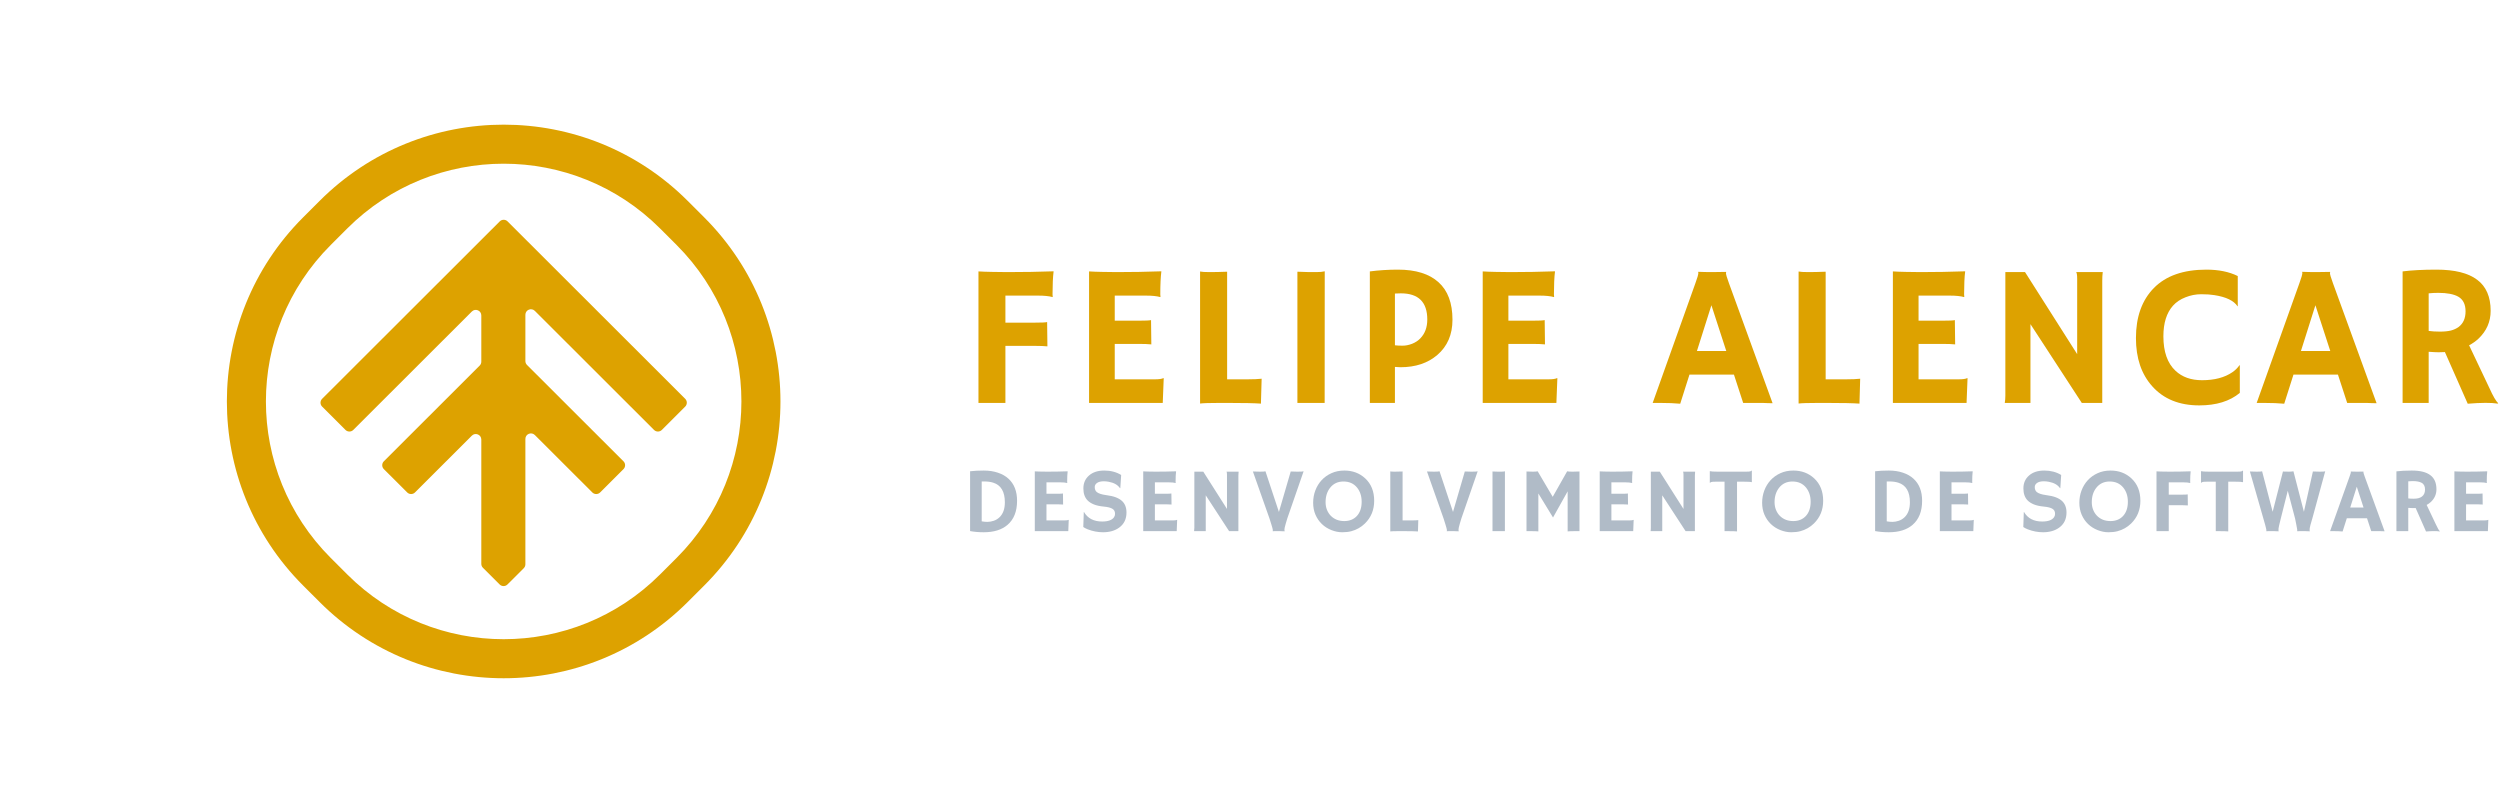
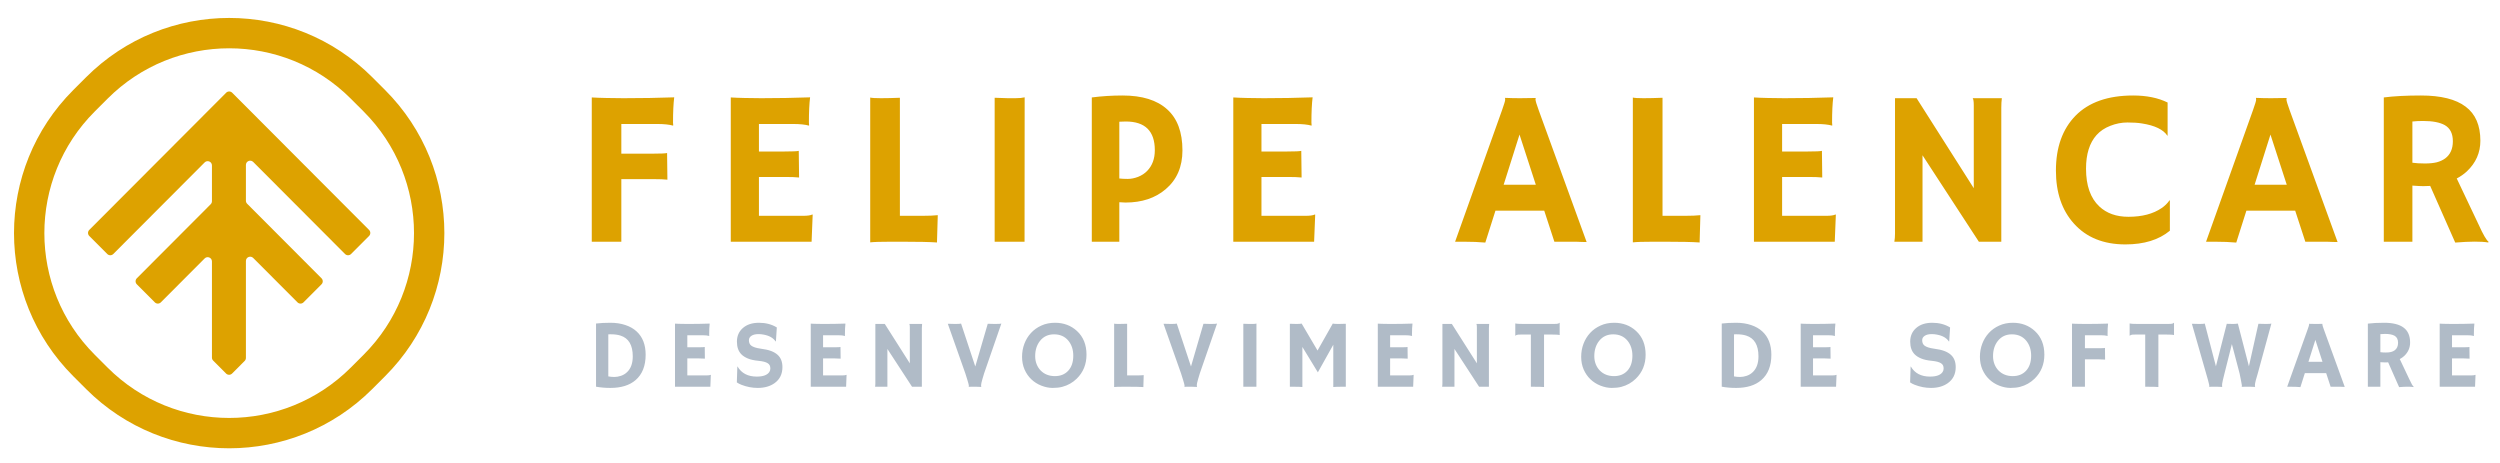
- <svg xmlns="http://www.w3.org/2000/svg" width="273" height="87" viewBox="0 0 273 87" fill="none">
-   <mask id="mask0_325_90" style="mask-type:alpha" maskUnits="userSpaceOnUse" x="0" y="0" width="88" height="87">
-     <path d="M0 0H87.194V87H0V0Z" fill="#D81159" />
+ <svg xmlns="http://www.w3.org/2000/svg" width="362" height="67" viewBox="0 0 362 67" fill="none">
+   <mask id="mask0_329_61" style="mask-type:alpha" maskUnits="userSpaceOnUse" x="0" y="0" width="66" height="67">
+     <rect y="0.573" width="66" height="65.853" fill="#D81159" />
  </mask>
-   <g mask="url(#mask0_325_90)">
-     <path fill-rule="evenodd" clip-rule="evenodd" d="M37.916 24.953L36.114 26.754C26.679 36.189 26.679 51.487 36.114 60.923L37.916 62.724C47.351 72.16 62.649 72.16 72.084 62.724L73.886 60.923C83.321 51.487 83.321 36.189 73.886 26.754L72.084 24.953C62.649 15.517 47.351 15.517 37.916 24.953ZM33.099 23.739C21.999 34.84 21.999 52.837 33.099 63.938L34.901 65.739C46.001 76.84 63.999 76.84 75.099 65.739L76.901 63.938C88.001 52.837 88.001 34.84 76.901 23.739L75.099 21.938C63.999 10.837 46.001 10.837 34.901 21.938L33.099 23.739Z" fill="#DDA200" />
+   <g mask="url(#mask0_329_61)">
+     <path fill-rule="evenodd" clip-rule="evenodd" d="M15.575 14.289L13.718 16.145C3.992 25.872 3.992 41.641 13.718 51.367L15.575 53.224C25.301 62.95 41.071 62.95 50.797 53.224L52.654 51.367C62.38 41.641 62.38 25.872 52.654 16.145L50.797 14.289C41.071 4.562 25.301 4.562 15.575 14.289ZM10.61 13.037C-0.832 24.48 -0.832 43.032 10.61 54.475L12.467 56.332C23.91 67.774 42.462 67.774 53.905 56.332L55.761 54.475C67.204 43.032 67.204 24.48 55.761 13.037L53.905 11.181C42.462 -0.262 23.91 -0.262 12.467 11.181L10.61 13.037Z" fill="#DDA200" />
  </g>
-   <path d="M74.823 44.401L72.274 46.947C72.038 47.183 71.655 47.183 71.419 46.947L58.404 33.948C58.023 33.568 57.372 33.837 57.372 34.375V39.426C57.372 39.586 57.436 39.74 57.549 39.853L68.085 50.375C68.32 50.61 68.32 50.992 68.085 51.227L65.535 53.773C65.299 54.009 64.916 54.009 64.68 53.773L58.404 47.505C58.023 47.125 57.372 47.394 57.372 47.931V61.62C57.372 61.779 57.309 61.933 57.196 62.046L55.416 63.823C55.18 64.059 54.797 64.059 54.561 63.823L52.736 62C52.623 61.887 52.559 61.734 52.559 61.574L52.559 47.999C52.559 47.462 51.908 47.193 51.527 47.573L45.319 53.773C45.084 54.009 44.701 54.009 44.465 53.773L41.915 51.227C41.68 50.992 41.68 50.61 41.915 50.375L52.382 39.921C52.495 39.808 52.559 39.654 52.559 39.495V34.443C52.559 33.906 51.908 33.637 51.527 34.017L38.581 46.947C38.345 47.183 37.962 47.183 37.726 46.947L35.177 44.401C34.941 44.166 34.941 43.784 35.177 43.548L54.572 24.177C54.809 23.941 55.191 23.941 55.427 24.177L74.823 43.548C75.059 43.784 75.059 44.166 74.823 44.401Z" fill="#DDA200" />
-   <path d="M114.378 37.823C114.034 37.787 113.59 37.77 113.046 37.77H109.791V44H106.848V29.638C107.041 29.652 107.263 29.663 107.514 29.67L108.309 29.691C108.853 29.706 109.419 29.713 110.006 29.713C111.768 29.713 113.451 29.684 115.055 29.627C114.976 30.257 114.937 31.099 114.937 32.151C114.937 32.266 114.944 32.352 114.958 32.409L114.937 32.441C114.557 32.334 114.027 32.28 113.347 32.28H109.791V35.234H112.928C113.715 35.234 114.188 35.213 114.346 35.17L114.378 37.823Z" fill="#DDA200" />
-   <path d="M126.113 41.422C126.557 41.422 126.865 41.379 127.037 41.293L127.079 41.304L126.972 44H118.926V29.638C119.12 29.652 119.334 29.663 119.571 29.67L120.323 29.691C120.824 29.706 121.368 29.713 121.955 29.713C123.595 29.713 125.218 29.684 126.822 29.627C126.743 30.257 126.704 31.099 126.704 32.151C126.704 32.266 126.711 32.352 126.725 32.409L126.704 32.441C126.331 32.334 125.801 32.28 125.114 32.28H121.73V35.02H124.276C125.064 35.02 125.536 34.998 125.694 34.955L125.726 37.608C125.382 37.573 124.938 37.555 124.394 37.555H121.73V41.422H126.113Z" fill="#DDA200" />
-   <path d="M133.142 44C132.09 44 131.391 44.022 131.048 44.065V29.648C131.22 29.691 131.574 29.713 132.111 29.713C132.655 29.713 133.286 29.699 134.002 29.67V41.422H136.225C136.87 41.422 137.386 41.4 137.772 41.357C137.722 43.033 137.697 43.903 137.697 43.968V44.075C136.995 44.025 135.817 44 134.163 44H133.142Z" fill="#DDA200" />
-   <path d="M141.676 29.67C142.392 29.699 142.825 29.713 142.976 29.713H143.749C144.129 29.713 144.433 29.684 144.662 29.627L144.652 44H141.676V29.67Z" fill="#DDA200" />
-   <path d="M149.587 29.638C150.582 29.509 151.602 29.444 152.648 29.444C154.596 29.444 156.075 29.903 157.085 30.819C158.101 31.729 158.61 33.093 158.61 34.912C158.61 36.538 158.055 37.823 156.945 38.769C155.907 39.657 154.571 40.101 152.938 40.101C152.752 40.101 152.548 40.09 152.326 40.068V44H149.587V29.638ZM152.97 32.033C152.755 32.033 152.541 32.04 152.326 32.055V37.705C152.555 37.734 152.834 37.748 153.164 37.748C153.493 37.748 153.837 37.68 154.195 37.544C154.553 37.401 154.854 37.204 155.097 36.953C155.606 36.43 155.86 35.743 155.86 34.891C155.86 32.986 154.897 32.033 152.97 32.033Z" fill="#DDA200" />
-   <path d="M169.099 41.422C169.543 41.422 169.851 41.379 170.022 41.293L170.065 41.304L169.958 44H161.912V29.638C162.105 29.652 162.32 29.663 162.557 29.67L163.309 29.691C163.81 29.706 164.354 29.713 164.941 29.713C166.581 29.713 168.203 29.684 169.808 29.627C169.729 30.257 169.689 31.099 169.689 32.151C169.689 32.266 169.697 32.352 169.711 32.409L169.689 32.441C169.317 32.334 168.787 32.28 168.1 32.28H164.716V35.02H167.262C168.049 35.02 168.522 34.998 168.68 34.955L168.712 37.608C168.368 37.573 167.924 37.555 167.38 37.555H164.716V41.422H169.099Z" fill="#DDA200" />
-   <path d="M183.48 44.086C182.864 44.029 182.145 44 181.321 44H180.472L185.145 30.905C185.353 30.318 185.457 29.978 185.457 29.885C185.457 29.785 185.453 29.724 185.446 29.702L185.457 29.681C185.922 29.702 186.416 29.713 186.939 29.713C187.369 29.713 187.885 29.706 188.486 29.691L188.497 29.713C188.483 29.741 188.475 29.781 188.475 29.831C188.475 29.967 188.583 30.329 188.798 30.916L193.567 44.032C193.424 44.025 193.256 44.022 193.062 44.022C193.062 44.022 192.876 44.014 192.504 44C192.325 44 192.164 44 192.02 44H190.355L189.346 40.906H184.49L183.48 44.086ZM188.508 38.328L186.886 33.333L185.306 38.328H188.508Z" fill="#DDA200" />
-   <path d="M198.502 44C197.449 44 196.751 44.022 196.407 44.065V29.648C196.579 29.691 196.934 29.713 197.471 29.713C198.015 29.713 198.645 29.699 199.362 29.67V41.422H201.585C202.23 41.422 202.745 41.4 203.132 41.357C203.082 43.033 203.057 43.903 203.057 43.968V44.075C202.355 44.025 201.177 44 199.523 44H198.502Z" fill="#DDA200" />
-   <path d="M213.889 41.422C214.333 41.422 214.641 41.379 214.813 41.293L214.856 41.304L214.749 44H206.703V29.638C206.896 29.652 207.111 29.663 207.347 29.67L208.099 29.691C208.601 29.706 209.145 29.713 209.732 29.713C211.372 29.713 212.994 29.684 214.598 29.627C214.519 30.257 214.48 31.099 214.48 32.151C214.48 32.266 214.487 32.352 214.502 32.409L214.48 32.441C214.108 32.334 213.578 32.28 212.89 32.28H209.506V35.02H212.052C212.84 35.02 213.313 34.998 213.47 34.955L213.503 37.608C213.159 37.573 212.715 37.555 212.171 37.555H209.506V41.422H213.889Z" fill="#DDA200" />
-   <path d="M218.921 44C218.964 43.757 218.985 43.492 218.985 43.205V29.713H221.134L226.827 38.672V30.443C226.827 30.049 226.791 29.806 226.72 29.713H229.62C229.584 29.999 229.566 30.314 229.566 30.658V44H227.332L221.725 35.395V44H218.921Z" fill="#DDA200" />
-   <path d="M240.936 29.444C242.275 29.444 243.417 29.677 244.363 30.143V33.43L244.341 33.451C243.94 32.835 243.095 32.427 241.806 32.227C241.427 32.162 240.947 32.13 240.367 32.13C239.787 32.13 239.217 32.241 238.659 32.463C238.1 32.678 237.642 32.986 237.284 33.387C236.589 34.167 236.242 35.281 236.242 36.727C236.242 38.41 236.682 39.664 237.563 40.487C238.293 41.175 239.26 41.519 240.463 41.519C241.824 41.519 242.927 41.228 243.772 40.648C244.08 40.441 244.341 40.183 244.556 39.875L244.588 39.897V42.904C243.493 43.814 242.017 44.269 240.163 44.269C237.978 44.269 236.267 43.574 235.028 42.185C233.839 40.86 233.245 39.105 233.245 36.921C233.245 34.608 233.896 32.785 235.2 31.453C236.517 30.114 238.429 29.444 240.936 29.444Z" fill="#DDA200" />
-   <path d="M249.437 44.086C248.821 44.029 248.102 44 247.278 44H246.429L251.102 30.905C251.31 30.318 251.414 29.978 251.414 29.885C251.414 29.785 251.41 29.724 251.403 29.702L251.414 29.681C251.879 29.702 252.373 29.713 252.896 29.713C253.326 29.713 253.842 29.706 254.443 29.691L254.454 29.713C254.44 29.741 254.432 29.781 254.432 29.831C254.432 29.967 254.54 30.329 254.755 30.916L259.524 44.032C259.381 44.025 259.213 44.022 259.019 44.022C259.019 44.022 258.833 44.014 258.461 44C258.282 44 258.121 44 257.977 44H256.312L255.303 40.906H250.447L249.437 44.086ZM254.465 38.328L252.843 33.333L251.263 38.328H254.465Z" fill="#DDA200" />
-   <path d="M266.984 38.446C266.769 38.461 266.54 38.468 266.296 38.468C266.053 38.468 265.691 38.45 265.211 38.414V44H262.364V29.638C263.367 29.509 264.599 29.444 266.06 29.444C268.051 29.444 269.533 29.813 270.507 30.551C271.488 31.281 271.979 32.413 271.979 33.945C271.979 35.134 271.531 36.151 270.636 36.996C270.342 37.268 270.006 37.505 269.626 37.705L271.818 42.324C272.247 43.277 272.577 43.842 272.806 44.022L272.752 44.075C272.057 43.961 270.965 43.964 269.476 44.086L266.984 38.446ZM266.264 31.98C265.899 31.98 265.548 31.997 265.211 32.033V36.137C265.562 36.187 265.974 36.212 266.446 36.212C266.919 36.212 267.317 36.172 267.639 36.094C267.961 36.008 268.24 35.879 268.477 35.707C268.985 35.328 269.239 34.758 269.239 33.999C269.239 33.24 268.974 32.706 268.445 32.398C267.95 32.119 267.224 31.98 266.264 31.98Z" fill="#DDA200" />
-   <path d="M107.422 58.122C106.895 58.122 106.398 58.08 105.933 57.995V51.462C106.362 51.41 106.86 51.384 107.427 51.384C107.996 51.384 108.511 51.462 108.97 51.618C109.432 51.771 109.818 51.991 110.127 52.277C110.752 52.85 111.064 53.653 111.064 54.685C111.064 55.84 110.716 56.717 110.02 57.316C109.395 57.853 108.529 58.122 107.422 58.122ZM107.202 56.931C107.414 56.97 107.625 56.989 107.837 56.989C108.049 56.989 108.276 56.949 108.521 56.867C108.765 56.783 108.976 56.652 109.155 56.477C109.539 56.105 109.731 55.565 109.731 54.855C109.731 53.69 109.307 52.974 108.457 52.707C108.177 52.619 107.853 52.575 107.485 52.575H107.354C107.305 52.575 107.254 52.577 107.202 52.58V56.931Z" fill="#B0BBC7" />
-   <path d="M116.267 56.828C116.468 56.828 116.608 56.809 116.687 56.77L116.706 56.774L116.657 58H113V51.472C113.088 51.478 113.186 51.483 113.293 51.486L113.635 51.496C113.863 51.503 114.11 51.506 114.377 51.506C115.122 51.506 115.86 51.493 116.589 51.467C116.553 51.753 116.535 52.136 116.535 52.614C116.535 52.666 116.538 52.705 116.545 52.731L116.535 52.746C116.366 52.697 116.125 52.673 115.812 52.673H114.274V53.918H115.432C115.79 53.918 116.005 53.908 116.076 53.889L116.091 55.095C115.935 55.078 115.733 55.07 115.485 55.07H114.274V56.828H116.267Z" fill="#B0BBC7" />
-   <path d="M122.431 51.867L122.338 53.303L122.304 53.312C122.063 52.951 121.653 52.717 121.073 52.609C120.891 52.574 120.715 52.556 120.546 52.556C120.38 52.556 120.237 52.57 120.116 52.6C119.999 52.629 119.898 52.671 119.813 52.727C119.634 52.844 119.545 52.997 119.545 53.185C119.545 53.433 119.623 53.618 119.779 53.742C119.975 53.892 120.299 53.998 120.751 54.06C121.203 54.118 121.566 54.2 121.84 54.304C122.113 54.408 122.338 54.54 122.514 54.699C122.846 54.999 123.012 55.422 123.012 55.969C123.012 56.685 122.742 57.237 122.201 57.624C121.739 57.956 121.156 58.122 120.453 58.122C119.887 58.122 119.327 58.015 118.773 57.8C118.591 57.728 118.432 57.645 118.295 57.551L118.349 55.92L118.368 55.905C118.772 56.602 119.434 56.95 120.355 56.95C121.01 56.95 121.443 56.792 121.654 56.477C121.726 56.369 121.762 56.25 121.762 56.12C121.762 55.987 121.741 55.878 121.698 55.793C121.656 55.705 121.586 55.63 121.488 55.568C121.299 55.445 120.982 55.362 120.536 55.319C120.09 55.277 119.726 55.197 119.442 55.08C119.159 54.963 118.933 54.818 118.764 54.645C118.458 54.333 118.305 53.897 118.305 53.337C118.305 52.758 118.508 52.289 118.915 51.931C119.328 51.566 119.885 51.384 120.585 51.384C121.288 51.384 121.903 51.545 122.431 51.867Z" fill="#B0BBC7" />
-   <path d="M128.106 56.828C128.308 56.828 128.448 56.809 128.526 56.77L128.546 56.774L128.497 58H124.84V51.472C124.928 51.478 125.025 51.483 125.133 51.486L125.475 51.496C125.702 51.503 125.95 51.506 126.217 51.506C126.962 51.506 127.7 51.493 128.429 51.467C128.393 51.753 128.375 52.136 128.375 52.614C128.375 52.666 128.378 52.705 128.385 52.731L128.375 52.746C128.206 52.697 127.965 52.673 127.652 52.673H126.114V53.918H127.271C127.63 53.918 127.844 53.908 127.916 53.889L127.931 55.095C127.774 55.078 127.573 55.07 127.325 55.07H126.114V56.828H128.106Z" fill="#B0BBC7" />
-   <path d="M130.394 58C130.413 57.889 130.423 57.769 130.423 57.639V51.506H131.399L133.987 55.578V51.838C133.987 51.659 133.971 51.548 133.938 51.506H135.257C135.241 51.636 135.232 51.779 135.232 51.935V58H134.217L131.668 54.089V58H130.394Z" fill="#B0BBC7" />
-   <path d="M140.269 58.02C140.164 58.007 139.993 58 139.756 58H139.219C139.131 58 139.051 58.003 138.979 58.01L138.975 58C138.988 57.977 138.994 57.951 138.994 57.922C138.994 57.893 138.991 57.862 138.984 57.829C138.981 57.797 138.968 57.738 138.945 57.653C138.923 57.569 138.887 57.447 138.838 57.287L138.633 56.633L136.816 51.486C137.018 51.499 137.275 51.506 137.588 51.506C137.9 51.506 138.101 51.493 138.188 51.467L139.658 55.905L140.947 51.486C141.143 51.499 141.383 51.506 141.67 51.506C142.061 51.506 142.288 51.493 142.354 51.467L140.571 56.618C140.571 56.618 140.514 56.809 140.4 57.19C140.306 57.515 140.259 57.727 140.259 57.824C140.259 57.919 140.265 57.979 140.278 58.005L140.269 58.02Z" fill="#B0BBC7" />
-   <path d="M144.353 57.228C144.056 56.945 143.822 56.605 143.649 56.208C143.48 55.811 143.396 55.376 143.396 54.904C143.396 54.429 143.475 53.98 143.635 53.557C143.794 53.133 144.022 52.761 144.318 52.438C144.615 52.116 144.973 51.861 145.393 51.672C145.812 51.48 146.283 51.384 146.804 51.384C147.702 51.384 148.459 51.667 149.074 52.233C149.732 52.839 150.061 53.656 150.061 54.685C150.061 55.681 149.722 56.509 149.045 57.17C148.628 57.577 148.132 57.857 147.556 58.01C147.272 58.085 146.94 58.122 146.56 58.122C146.182 58.122 145.793 58.044 145.393 57.888C144.995 57.731 144.649 57.512 144.353 57.228ZM144.753 54.836C144.753 55.139 144.803 55.417 144.904 55.671C145.005 55.925 145.145 56.143 145.324 56.325C145.705 56.709 146.195 56.901 146.794 56.901C147.364 56.901 147.821 56.717 148.166 56.35C148.518 55.969 148.693 55.45 148.693 54.792C148.693 54.173 148.526 53.658 148.19 53.244C147.829 52.801 147.334 52.58 146.706 52.58C146.097 52.58 145.614 52.805 145.256 53.254C144.921 53.674 144.753 54.201 144.753 54.836Z" fill="#B0BBC7" />
-   <path d="M152.772 58C152.294 58 151.977 58.01 151.82 58.029V51.477C151.898 51.496 152.06 51.506 152.304 51.506C152.551 51.506 152.838 51.499 153.163 51.486V56.828H154.174C154.467 56.828 154.701 56.818 154.877 56.799C154.854 57.56 154.843 57.956 154.843 57.985V58.034C154.524 58.011 153.988 58 153.236 58H152.772Z" fill="#B0BBC7" />
-   <path d="M159.278 58.02C159.174 58.007 159.003 58 158.766 58H158.229C158.141 58 158.061 58.003 157.989 58.01L157.984 58C157.997 57.977 158.004 57.951 158.004 57.922C158.004 57.893 158.001 57.862 157.994 57.829C157.991 57.797 157.978 57.738 157.955 57.653C157.932 57.569 157.896 57.447 157.848 57.287L157.643 56.633L155.826 51.486C156.028 51.499 156.285 51.506 156.598 51.506C156.91 51.506 157.11 51.493 157.198 51.467L158.668 55.905L159.957 51.486C160.152 51.499 160.393 51.506 160.68 51.506C161.07 51.506 161.298 51.493 161.363 51.467L159.581 56.618C159.581 56.618 159.524 56.809 159.41 57.19C159.316 57.515 159.269 57.727 159.269 57.824C159.269 57.919 159.275 57.979 159.288 58.005L159.278 58.02Z" fill="#B0BBC7" />
-   <path d="M162.981 51.486C163.307 51.499 163.504 51.506 163.572 51.506H163.924C164.096 51.506 164.235 51.493 164.339 51.467L164.334 58H162.981V51.486Z" fill="#B0BBC7" />
-   <path d="M167.988 58.029C167.832 58.01 167.531 58 167.085 58H166.694V51.486C166.903 51.499 167.132 51.506 167.383 51.506C167.633 51.506 167.811 51.493 167.915 51.467L169.556 54.255L171.133 51.467C171.237 51.493 171.436 51.506 171.729 51.506C172.021 51.506 172.272 51.499 172.48 51.486V58H172.09C171.644 58 171.343 58.01 171.187 58.029V53.654L169.59 56.511L167.988 53.884V58.029Z" fill="#B0BBC7" />
-   <path d="M177.956 56.828C178.158 56.828 178.298 56.809 178.376 56.77L178.396 56.774L178.347 58H174.689V51.472C174.777 51.478 174.875 51.483 174.982 51.486L175.324 51.496C175.552 51.503 175.799 51.506 176.066 51.506C176.812 51.506 177.549 51.493 178.278 51.467C178.243 51.753 178.225 52.136 178.225 52.614C178.225 52.666 178.228 52.705 178.234 52.731L178.225 52.746C178.055 52.697 177.814 52.673 177.502 52.673H175.964V53.918H177.121C177.479 53.918 177.694 53.908 177.766 53.889L177.78 55.095C177.624 55.078 177.422 55.07 177.175 55.07H175.964V56.828H177.956Z" fill="#B0BBC7" />
-   <path d="M180.243 58C180.263 57.889 180.272 57.769 180.272 57.639V51.506H181.249L183.837 55.578V51.838C183.837 51.659 183.821 51.548 183.788 51.506H185.106C185.09 51.636 185.082 51.779 185.082 51.935V58H184.066L181.518 54.089V58H180.243Z" fill="#B0BBC7" />
-   <path d="M189.684 58.029C189.527 58.01 189.125 58 188.478 58H188.321V52.6H187.354C187.068 52.6 186.899 52.614 186.847 52.644C186.795 52.673 186.754 52.699 186.725 52.722L186.71 52.717V51.467L186.725 51.452C186.832 51.488 187.122 51.506 187.594 51.506H190.655C190.942 51.506 191.111 51.491 191.163 51.462C191.215 51.433 191.256 51.407 191.285 51.384L191.3 51.389V52.639L191.285 52.653C191.178 52.617 190.888 52.6 190.416 52.6H189.684V58.029Z" fill="#B0BBC7" />
-   <path d="M193.382 57.228C193.086 56.945 192.851 56.605 192.679 56.208C192.509 55.811 192.425 55.376 192.425 54.904C192.425 54.429 192.505 53.98 192.664 53.557C192.824 53.133 193.051 52.761 193.348 52.438C193.644 52.116 194.002 51.861 194.422 51.672C194.842 51.48 195.312 51.384 195.833 51.384C196.731 51.384 197.488 51.667 198.104 52.233C198.761 52.839 199.09 53.656 199.09 54.685C199.09 55.681 198.751 56.509 198.074 57.17C197.658 57.577 197.161 57.857 196.585 58.01C196.302 58.085 195.97 58.122 195.589 58.122C195.211 58.122 194.822 58.044 194.422 57.888C194.025 57.731 193.678 57.512 193.382 57.228ZM193.782 54.836C193.782 55.139 193.833 55.417 193.934 55.671C194.035 55.925 194.174 56.143 194.354 56.325C194.734 56.709 195.224 56.901 195.823 56.901C196.393 56.901 196.85 56.717 197.195 56.35C197.547 55.969 197.723 55.45 197.723 54.792C197.723 54.173 197.555 53.658 197.22 53.244C196.858 52.801 196.364 52.58 195.735 52.58C195.127 52.58 194.643 52.805 194.285 53.254C193.95 53.674 193.782 54.201 193.782 54.836Z" fill="#B0BBC7" />
-   <path d="M206.252 58.122C205.725 58.122 205.228 58.08 204.763 57.995V51.462C205.192 51.41 205.69 51.384 206.257 51.384C206.826 51.384 207.341 51.462 207.8 51.618C208.262 51.771 208.648 51.991 208.957 52.277C209.582 52.85 209.895 53.653 209.895 54.685C209.895 55.84 209.546 56.717 208.85 57.316C208.225 57.853 207.359 58.122 206.252 58.122ZM206.032 56.931C206.244 56.97 206.455 56.989 206.667 56.989C206.879 56.989 207.106 56.949 207.351 56.867C207.595 56.783 207.806 56.652 207.985 56.477C208.369 56.105 208.562 55.565 208.562 54.855C208.562 53.69 208.137 52.974 207.287 52.707C207.007 52.619 206.683 52.575 206.315 52.575H206.184C206.135 52.575 206.084 52.577 206.032 52.58V56.931Z" fill="#B0BBC7" />
-   <path d="M215.097 56.828C215.299 56.828 215.438 56.809 215.517 56.77L215.536 56.774L215.487 58H211.83V51.472C211.918 51.478 212.016 51.483 212.123 51.486L212.465 51.496C212.693 51.503 212.94 51.506 213.207 51.506C213.952 51.506 214.69 51.493 215.419 51.467C215.383 51.753 215.365 52.136 215.365 52.614C215.365 52.666 215.368 52.705 215.375 52.731L215.365 52.746C215.196 52.697 214.955 52.673 214.643 52.673H213.104V53.918H214.262C214.62 53.918 214.835 53.908 214.906 53.889L214.921 55.095C214.765 55.078 214.563 55.07 214.315 55.07H213.104V56.828H215.097Z" fill="#B0BBC7" />
-   <path d="M225.081 51.867L224.988 53.303L224.954 53.312C224.713 52.951 224.303 52.717 223.724 52.609C223.541 52.574 223.366 52.556 223.196 52.556C223.03 52.556 222.887 52.57 222.767 52.6C222.649 52.629 222.549 52.671 222.464 52.727C222.285 52.844 222.195 52.997 222.195 53.185C222.195 53.433 222.273 53.618 222.43 53.742C222.625 53.892 222.949 53.998 223.401 54.06C223.854 54.118 224.217 54.2 224.49 54.304C224.764 54.408 224.988 54.54 225.164 54.699C225.496 54.999 225.662 55.422 225.662 55.969C225.662 56.685 225.392 57.237 224.852 57.624C224.389 57.956 223.807 58.122 223.104 58.122C222.537 58.122 221.977 58.015 221.424 57.8C221.242 57.728 221.082 57.645 220.945 57.551L220.999 55.92L221.019 55.905C221.422 56.602 222.085 56.95 223.006 56.95C223.66 56.95 224.093 56.792 224.305 56.477C224.376 56.369 224.412 56.25 224.412 56.12C224.412 55.987 224.391 55.878 224.349 55.793C224.306 55.705 224.236 55.63 224.139 55.568C223.95 55.445 223.632 55.362 223.187 55.319C222.741 55.277 222.376 55.197 222.093 55.08C221.81 54.963 221.583 54.818 221.414 54.645C221.108 54.333 220.955 53.897 220.955 53.337C220.955 52.758 221.159 52.289 221.565 51.931C221.979 51.566 222.535 51.384 223.235 51.384C223.938 51.384 224.554 51.545 225.081 51.867Z" fill="#B0BBC7" />
-   <path d="M228.022 57.228C227.726 56.945 227.492 56.605 227.319 56.208C227.15 55.811 227.065 55.376 227.065 54.904C227.065 54.429 227.145 53.98 227.305 53.557C227.464 53.133 227.692 52.761 227.988 52.438C228.285 52.116 228.643 51.861 229.062 51.672C229.482 51.48 229.953 51.384 230.474 51.384C231.372 51.384 232.129 51.667 232.744 52.233C233.402 52.839 233.73 53.656 233.73 54.685C233.73 55.681 233.392 56.509 232.715 57.17C232.298 57.577 231.802 57.857 231.226 58.01C230.942 58.085 230.61 58.122 230.229 58.122C229.852 58.122 229.463 58.044 229.062 57.888C228.665 57.731 228.319 57.512 228.022 57.228ZM228.423 54.836C228.423 55.139 228.473 55.417 228.574 55.671C228.675 55.925 228.815 56.143 228.994 56.325C229.375 56.709 229.865 56.901 230.464 56.901C231.034 56.901 231.491 56.717 231.836 56.35C232.188 55.969 232.363 55.45 232.363 54.792C232.363 54.173 232.196 53.658 231.86 53.244C231.499 52.801 231.004 52.58 230.376 52.58C229.767 52.58 229.284 52.805 228.926 53.254C228.59 53.674 228.423 54.201 228.423 54.836Z" fill="#B0BBC7" />
-   <path d="M238.913 55.192C238.757 55.176 238.555 55.168 238.308 55.168H236.828V58H235.49V51.472C235.578 51.478 235.679 51.483 235.793 51.486L236.154 51.496C236.402 51.503 236.659 51.506 236.926 51.506C237.727 51.506 238.492 51.493 239.221 51.467C239.185 51.753 239.167 52.136 239.167 52.614C239.167 52.666 239.17 52.705 239.177 52.731L239.167 52.746C238.994 52.697 238.754 52.673 238.444 52.673H236.828V54.016H238.254C238.612 54.016 238.827 54.006 238.898 53.986L238.913 55.192Z" fill="#B0BBC7" />
-   <path d="M243.324 58.029C243.168 58.01 242.766 58 242.118 58H241.962V52.6H240.995C240.709 52.6 240.539 52.614 240.487 52.644C240.435 52.673 240.395 52.699 240.365 52.722L240.351 52.717V51.467L240.365 51.452C240.473 51.488 240.762 51.506 241.234 51.506H244.296C244.582 51.506 244.752 51.491 244.804 51.462C244.856 51.433 244.896 51.407 244.926 51.384L244.94 51.389V52.639L244.926 52.653C244.818 52.617 244.529 52.6 244.057 52.6H243.324V58.029Z" fill="#B0BBC7" />
-   <path d="M248.814 58.02C248.717 58.007 248.551 58 248.316 58H247.75C247.639 58 247.548 58.003 247.477 58.01L247.472 58C247.485 57.977 247.491 57.951 247.491 57.922C247.491 57.893 247.488 57.862 247.481 57.829C247.478 57.797 247.465 57.738 247.442 57.653C247.423 57.569 247.392 57.447 247.35 57.287L245.689 51.486C245.898 51.499 246.15 51.506 246.446 51.506C246.743 51.506 246.935 51.493 247.022 51.467L248.175 55.886L249.298 51.486C249.347 51.49 249.391 51.493 249.43 51.496H249.537C249.645 51.503 249.78 51.506 249.942 51.506C250.105 51.506 250.273 51.493 250.445 51.467L251.588 55.886L252.569 51.486C252.765 51.499 253.02 51.506 253.336 51.506C253.652 51.506 253.844 51.493 253.912 51.467L252.506 56.618C252.327 57.211 252.232 57.562 252.223 57.673C252.213 57.783 252.208 57.86 252.208 57.902C252.208 57.945 252.215 57.979 252.228 58.005L252.218 58.02C252.114 58.007 251.949 58 251.725 58C251.529 58 251.352 58 251.192 58C251.033 58 250.917 58.003 250.846 58.01L250.841 58C250.854 57.977 250.86 57.951 250.86 57.922C250.86 57.893 250.859 57.863 250.855 57.834C250.852 57.805 250.842 57.749 250.826 57.668C250.813 57.583 250.79 57.46 250.758 57.297L250.626 56.633L249.825 53.591L249.063 56.618C248.907 57.24 248.826 57.598 248.819 57.692C248.806 57.871 248.808 57.976 248.824 58.005L248.814 58.02Z" fill="#B0BBC7" />
-   <path d="M255.813 58.039C255.534 58.013 255.206 58 254.832 58H254.446L256.57 52.048C256.665 51.781 256.712 51.626 256.712 51.584C256.712 51.538 256.71 51.511 256.707 51.501L256.712 51.491C256.924 51.501 257.148 51.506 257.386 51.506C257.581 51.506 257.815 51.503 258.089 51.496L258.094 51.506C258.087 51.519 258.084 51.537 258.084 51.56C258.084 51.621 258.133 51.786 258.23 52.053L260.398 58.015C260.333 58.011 260.257 58.01 260.169 58.01C260.169 58.01 260.084 58.007 259.915 58C259.834 58 259.76 58 259.695 58H258.938L258.479 56.594H256.272L255.813 58.039ZM258.099 55.422L257.361 53.151L256.644 55.422H258.099Z" fill="#B0BBC7" />
-   <path d="M263.789 55.476C263.691 55.482 263.587 55.485 263.477 55.485C263.366 55.485 263.201 55.477 262.983 55.461V58H261.689V51.472C262.145 51.413 262.705 51.384 263.369 51.384C264.274 51.384 264.948 51.551 265.391 51.887C265.837 52.219 266.06 52.733 266.06 53.43C266.06 53.97 265.856 54.432 265.449 54.816C265.316 54.94 265.163 55.047 264.99 55.139L265.986 57.238C266.182 57.671 266.331 57.928 266.436 58.01L266.411 58.034C266.095 57.982 265.599 57.984 264.922 58.039L263.789 55.476ZM263.462 52.536C263.296 52.536 263.136 52.544 262.983 52.56V54.426C263.143 54.449 263.33 54.46 263.545 54.46C263.76 54.46 263.94 54.442 264.087 54.406C264.233 54.367 264.36 54.309 264.468 54.23C264.699 54.058 264.814 53.799 264.814 53.454C264.814 53.109 264.694 52.867 264.453 52.727C264.229 52.6 263.898 52.536 263.462 52.536Z" fill="#B0BBC7" />
-   <path d="M271.286 56.828C271.488 56.828 271.628 56.809 271.706 56.77L271.726 56.774L271.677 58H268.02V51.472C268.107 51.478 268.205 51.483 268.312 51.486L268.654 51.496C268.882 51.503 269.13 51.506 269.396 51.506C270.142 51.506 270.879 51.493 271.608 51.467C271.573 51.753 271.555 52.136 271.555 52.614C271.555 52.666 271.558 52.705 271.564 52.731L271.555 52.746C271.385 52.697 271.145 52.673 270.832 52.673H269.294V53.918H270.451C270.809 53.918 271.024 53.908 271.096 53.889L271.11 55.095C270.954 55.078 270.752 55.07 270.505 55.07H269.294V56.828H271.286Z" fill="#B0BBC7" />
+   <path d="M53.44 34.168L50.835 36.779C50.594 37.021 50.203 37.021 49.961 36.779L36.662 23.448C36.273 23.058 35.608 23.334 35.608 23.885V29.066C35.608 29.23 35.673 29.387 35.788 29.503L46.554 40.294C46.795 40.536 46.795 40.927 46.554 41.168L43.949 43.779C43.708 44.021 43.317 44.021 43.075 43.779L36.662 37.351C36.273 36.961 35.608 37.237 35.608 37.788V51.826C35.608 51.99 35.543 52.147 35.427 52.263L33.608 54.086C33.367 54.328 32.976 54.328 32.735 54.086L30.87 52.216C30.754 52.1 30.689 51.943 30.689 51.779L30.689 37.858C30.689 37.307 30.024 37.031 29.635 37.421L23.291 43.779C23.05 44.021 22.659 44.021 22.418 43.779L19.813 41.168C19.572 40.927 19.572 40.536 19.813 40.294L30.508 29.573C30.624 29.457 30.689 29.3 30.689 29.136V23.956C30.689 23.404 30.024 23.128 29.635 23.518L16.405 36.779C16.164 37.021 15.773 37.021 15.532 36.779L12.927 34.168C12.686 33.926 12.686 33.535 12.927 33.294L32.747 13.427C32.988 13.185 33.379 13.185 33.62 13.427L53.44 33.294C53.681 33.535 53.681 33.926 53.44 34.168Z" fill="#DDA200" />
+   <path d="M96.641 26.016C96.141 25.964 95.495 25.938 94.703 25.938H89.969V35H85.688V14.11C85.969 14.13 86.292 14.146 86.656 14.156L87.812 14.188C88.604 14.209 89.427 14.219 90.281 14.219C92.844 14.219 95.292 14.177 97.625 14.094C97.51 15.011 97.453 16.235 97.453 17.766C97.453 17.933 97.463 18.058 97.484 18.141L97.453 18.188C96.901 18.032 96.13 17.953 95.141 17.953H89.969V22.25H94.531C95.677 22.25 96.365 22.219 96.594 22.157L96.641 26.016ZM116.269 31.25C116.915 31.25 117.363 31.188 117.613 31.063L117.676 31.078L117.519 35H105.816V14.11C106.097 14.13 106.41 14.146 106.754 14.156L107.847 14.188C108.577 14.209 109.368 14.219 110.222 14.219C112.608 14.219 114.967 14.177 117.301 14.094C117.186 15.011 117.129 16.235 117.129 17.766C117.129 17.933 117.139 18.058 117.16 18.141L117.129 18.188C116.587 18.032 115.816 17.953 114.816 17.953H109.894V21.938H113.597C114.743 21.938 115.431 21.907 115.66 21.844L115.707 25.703C115.207 25.651 114.561 25.625 113.769 25.625H109.894V31.25H116.269ZM129.054 35C127.523 35 126.507 35.032 126.007 35.094V14.125C126.257 14.188 126.773 14.219 127.554 14.219C128.346 14.219 129.263 14.198 130.304 14.156V31.25H133.539C134.476 31.25 135.226 31.219 135.789 31.157C135.716 33.594 135.679 34.86 135.679 34.953V35.11C134.659 35.037 132.945 35 130.539 35H129.054ZM144.027 14.156C145.069 14.198 145.699 14.219 145.917 14.219H147.042C147.595 14.219 148.037 14.177 148.371 14.094L148.355 35H144.027V14.156ZM158.093 14.11C159.541 13.922 161.025 13.828 162.546 13.828C165.38 13.828 167.531 14.495 168.999 15.828C170.479 17.151 171.218 19.136 171.218 21.782C171.218 24.146 170.411 26.016 168.796 27.391C167.286 28.683 165.343 29.328 162.968 29.328C162.697 29.328 162.4 29.313 162.077 29.282V35H158.093V14.11ZM163.015 17.594C162.702 17.594 162.39 17.604 162.077 17.625V25.844C162.411 25.886 162.817 25.907 163.296 25.907C163.775 25.907 164.275 25.808 164.796 25.61C165.317 25.401 165.755 25.115 166.109 24.75C166.848 23.99 167.218 22.99 167.218 21.75C167.218 18.979 165.817 17.594 163.015 17.594ZM189.034 31.25C189.68 31.25 190.128 31.188 190.378 31.063L190.441 31.078L190.284 35H178.581V14.11C178.863 14.13 179.175 14.146 179.519 14.156L180.613 14.188C181.342 14.209 182.133 14.219 182.988 14.219C185.373 14.219 187.732 14.177 190.066 14.094C189.951 15.011 189.894 16.235 189.894 17.766C189.894 17.933 189.904 18.058 189.925 18.141L189.894 18.188C189.352 18.032 188.581 17.953 187.581 17.953H182.659V21.938H186.363C187.508 21.938 188.196 21.907 188.425 21.844L188.472 25.703C187.972 25.651 187.326 25.625 186.534 25.625H182.659V31.25H189.034ZM215.073 35.125C214.177 35.042 213.13 35 211.932 35H210.698L217.495 15.953C217.797 15.099 217.948 14.604 217.948 14.469C217.948 14.323 217.943 14.235 217.932 14.203L217.948 14.172C218.625 14.203 219.344 14.219 220.104 14.219C220.729 14.219 221.479 14.209 222.354 14.188L222.37 14.219C222.349 14.261 222.339 14.318 222.339 14.391C222.339 14.589 222.495 15.115 222.807 15.969L229.745 35.047C229.537 35.037 229.292 35.032 229.011 35.032C229.011 35.032 228.74 35.021 228.198 35C227.938 35 227.703 35 227.495 35H225.073L223.604 30.5H216.542L215.073 35.125ZM222.386 26.75L220.026 19.485L217.729 26.75H222.386ZM239.483 35C237.952 35 236.936 35.032 236.436 35.094V14.125C236.686 14.188 237.202 14.219 237.983 14.219C238.775 14.219 239.691 14.198 240.733 14.156V31.25H243.967C244.905 31.25 245.655 31.219 246.217 31.157C246.145 33.594 246.108 34.86 246.108 34.953V35.11C245.087 35.037 243.374 35 240.967 35H239.483ZM264.424 31.25C265.07 31.25 265.518 31.188 265.768 31.063L265.831 31.078L265.674 35H253.971V14.11C254.253 14.13 254.565 14.146 254.909 14.156L256.003 14.188C256.732 14.209 257.523 14.219 258.378 14.219C260.763 14.219 263.122 14.177 265.456 14.094C265.341 15.011 265.284 16.235 265.284 17.766C265.284 17.933 265.294 18.058 265.315 18.141L265.284 18.188C264.742 18.032 263.971 17.953 262.971 17.953H258.049V21.938H261.753C262.898 21.938 263.586 21.907 263.815 21.844L263.862 25.703C263.362 25.651 262.716 25.625 261.924 25.625H258.049V31.25H264.424ZM274.303 35C274.366 34.646 274.397 34.261 274.397 33.844V14.219H277.522L285.803 27.25V15.281C285.803 14.709 285.751 14.354 285.647 14.219H289.866C289.814 14.636 289.788 15.094 289.788 15.594V35H286.538L278.381 22.485V35H274.303ZM308.885 13.828C310.833 13.828 312.494 14.167 313.869 14.844V19.625L313.838 19.657C313.255 18.761 312.026 18.167 310.151 17.875C309.599 17.782 308.901 17.735 308.057 17.735C307.213 17.735 306.385 17.896 305.572 18.219C304.76 18.532 304.093 18.979 303.572 19.563C302.562 20.698 302.057 22.318 302.057 24.422C302.057 26.87 302.697 28.693 303.979 29.891C305.041 30.891 306.447 31.391 308.197 31.391C310.177 31.391 311.781 30.969 313.01 30.125C313.458 29.823 313.838 29.448 314.151 29L314.197 29.032V33.407C312.604 34.729 310.458 35.391 307.76 35.391C304.583 35.391 302.093 34.38 300.291 32.36C298.562 30.433 297.697 27.881 297.697 24.703C297.697 21.339 298.645 18.688 300.541 16.75C302.458 14.802 305.239 13.828 308.885 13.828ZM323.811 35.125C322.915 35.042 321.868 35 320.67 35H319.436L326.232 15.953C326.535 15.099 326.686 14.604 326.686 14.469C326.686 14.323 326.68 14.235 326.67 14.203L326.686 14.172C327.363 14.203 328.081 14.219 328.842 14.219C329.467 14.219 330.217 14.209 331.092 14.188L331.107 14.219C331.087 14.261 331.076 14.318 331.076 14.391C331.076 14.589 331.232 15.115 331.545 15.969L338.482 35.047C338.274 35.037 338.029 35.032 337.748 35.032C337.748 35.032 337.477 35.021 336.936 35C336.675 35 336.441 35 336.232 35H333.811L332.342 30.5H325.279L323.811 35.125ZM331.123 26.75L328.764 19.485L326.467 26.75H331.123ZM351.892 26.922C351.58 26.943 351.247 26.953 350.892 26.953C350.538 26.953 350.012 26.927 349.314 26.875V35H345.174V14.11C346.632 13.922 348.424 13.828 350.549 13.828C353.445 13.828 355.601 14.365 357.017 15.438C358.445 16.5 359.158 18.146 359.158 20.375C359.158 22.104 358.507 23.584 357.205 24.813C356.778 25.209 356.288 25.552 355.736 25.844L358.924 32.563C359.549 33.948 360.028 34.771 360.361 35.032L360.283 35.11C359.273 34.943 357.684 34.948 355.517 35.125L351.892 26.922ZM350.846 17.516C350.314 17.516 349.804 17.542 349.314 17.594V23.563C349.825 23.636 350.424 23.672 351.111 23.672C351.799 23.672 352.377 23.615 352.846 23.5C353.314 23.375 353.721 23.188 354.064 22.938C354.804 22.386 355.174 21.558 355.174 20.453C355.174 19.349 354.788 18.573 354.017 18.125C353.299 17.719 352.241 17.516 350.846 17.516Z" fill="#DDA200" />
+   <path d="M88.391 56.171C87.652 56.171 86.957 56.112 86.306 55.993V46.847C86.907 46.774 87.605 46.737 88.397 46.737C89.195 46.737 89.915 46.847 90.558 47.066C91.205 47.28 91.745 47.587 92.178 47.989C93.053 48.791 93.49 49.914 93.49 51.359C93.49 52.977 93.003 54.205 92.027 55.043C91.152 55.795 89.94 56.171 88.391 56.171ZM88.083 54.503C88.379 54.558 88.675 54.585 88.972 54.585C89.268 54.585 89.587 54.528 89.929 54.414C90.27 54.296 90.567 54.114 90.817 53.867C91.355 53.348 91.624 52.591 91.624 51.598C91.624 49.966 91.029 48.964 89.84 48.59C89.448 48.467 88.995 48.406 88.48 48.406H88.295C88.227 48.406 88.156 48.408 88.083 48.412V54.503ZM102.313 54.36C102.596 54.36 102.792 54.332 102.901 54.278L102.928 54.284L102.86 56H97.74V46.861C97.863 46.87 98 46.877 98.15 46.881L98.629 46.895C98.948 46.904 99.294 46.908 99.668 46.908C100.711 46.908 101.744 46.89 102.764 46.854C102.714 47.255 102.689 47.79 102.689 48.46C102.689 48.533 102.694 48.588 102.703 48.624L102.689 48.645C102.452 48.576 102.115 48.542 101.677 48.542H99.524V50.285H101.144C101.646 50.285 101.946 50.272 102.047 50.244L102.067 51.933C101.848 51.91 101.566 51.899 101.219 51.899H99.524V54.36H102.313ZM112.483 47.414L112.353 49.424L112.305 49.438C111.968 48.932 111.394 48.604 110.583 48.453C110.327 48.403 110.081 48.378 109.844 48.378C109.612 48.378 109.411 48.399 109.243 48.44C109.079 48.481 108.937 48.54 108.819 48.617C108.568 48.782 108.443 48.996 108.443 49.26C108.443 49.606 108.552 49.866 108.771 50.039C109.044 50.249 109.498 50.397 110.131 50.484C110.765 50.566 111.273 50.68 111.656 50.825C112.039 50.971 112.353 51.156 112.599 51.379C113.064 51.798 113.296 52.391 113.296 53.157C113.296 54.159 112.918 54.932 112.162 55.474C111.515 55.939 110.699 56.171 109.714 56.171C108.921 56.171 108.138 56.021 107.363 55.72C107.108 55.62 106.884 55.504 106.693 55.371L106.768 53.088L106.795 53.068C107.361 54.043 108.288 54.531 109.578 54.531C110.494 54.531 111.1 54.309 111.396 53.867C111.496 53.717 111.546 53.551 111.546 53.368C111.546 53.182 111.517 53.029 111.458 52.91C111.398 52.787 111.3 52.682 111.164 52.596C110.899 52.423 110.455 52.307 109.831 52.247C109.206 52.188 108.696 52.076 108.299 51.912C107.903 51.748 107.586 51.545 107.349 51.304C106.921 50.867 106.707 50.256 106.707 49.472C106.707 48.661 106.991 48.005 107.561 47.503C108.14 46.993 108.919 46.737 109.899 46.737C110.883 46.737 111.745 46.963 112.483 47.414ZM121.969 54.36C122.252 54.36 122.448 54.332 122.557 54.278L122.584 54.284L122.516 56H117.396V46.861C117.519 46.87 117.656 46.877 117.806 46.881L118.284 46.895C118.603 46.904 118.95 46.908 119.324 46.908C120.367 46.908 121.399 46.89 122.42 46.854C122.37 47.255 122.345 47.79 122.345 48.46C122.345 48.533 122.35 48.588 122.359 48.624L122.345 48.645C122.108 48.576 121.771 48.542 121.333 48.542H119.18V50.285H120.8C121.301 50.285 121.602 50.272 121.702 50.244L121.723 51.933C121.504 51.91 121.222 51.899 120.875 51.899H119.18V54.36H121.969ZM126.711 56C126.738 55.845 126.752 55.677 126.752 55.494V46.908H128.119L131.742 52.61V47.373C131.742 47.123 131.719 46.968 131.674 46.908H133.52C133.497 47.091 133.485 47.291 133.485 47.51V56H132.064L128.495 50.525V56H126.711ZM142.076 56.028C141.93 56.009 141.691 56 141.358 56H140.606C140.483 56 140.372 56.005 140.271 56.014L140.264 56C140.283 55.968 140.292 55.932 140.292 55.891C140.292 55.85 140.287 55.807 140.278 55.761C140.274 55.715 140.255 55.633 140.223 55.515C140.192 55.396 140.141 55.225 140.073 55.002L139.786 54.086L137.243 46.881C137.526 46.899 137.886 46.908 138.323 46.908C138.761 46.908 139.041 46.89 139.164 46.854L141.221 53.068L143.026 46.881C143.3 46.899 143.637 46.908 144.038 46.908C144.585 46.908 144.904 46.89 144.995 46.854L142.5 54.066C142.5 54.066 142.42 54.332 142.261 54.865C142.128 55.321 142.062 55.617 142.062 55.754C142.062 55.886 142.071 55.971 142.09 56.007L142.076 56.028ZM149.334 54.92C148.919 54.524 148.591 54.047 148.349 53.492C148.112 52.935 147.994 52.327 147.994 51.666C147.994 51.001 148.105 50.372 148.329 49.779C148.552 49.187 148.871 48.665 149.286 48.214C149.7 47.763 150.202 47.405 150.79 47.141C151.377 46.872 152.036 46.737 152.765 46.737C154.023 46.737 155.083 47.134 155.944 47.927C156.864 48.775 157.325 49.919 157.325 51.359C157.325 52.753 156.851 53.913 155.903 54.838C155.32 55.408 154.625 55.8 153.818 56.014C153.421 56.119 152.957 56.171 152.423 56.171C151.895 56.171 151.35 56.062 150.79 55.843C150.234 55.624 149.748 55.317 149.334 54.92ZM149.894 51.571C149.894 51.994 149.965 52.384 150.106 52.739C150.247 53.095 150.443 53.4 150.694 53.656C151.227 54.193 151.913 54.462 152.752 54.462C153.549 54.462 154.189 54.205 154.672 53.69C155.165 53.157 155.411 52.43 155.411 51.509C155.411 50.643 155.176 49.921 154.707 49.342C154.201 48.722 153.508 48.412 152.628 48.412C151.776 48.412 151.1 48.727 150.598 49.356C150.129 49.944 149.894 50.682 149.894 51.571ZM162.661 56C161.992 56 161.547 56.014 161.328 56.041V46.867C161.438 46.895 161.663 46.908 162.005 46.908C162.352 46.908 162.753 46.899 163.208 46.881V54.36H164.623C165.034 54.36 165.362 54.346 165.608 54.319C165.576 55.385 165.56 55.939 165.56 55.98V56.048C165.113 56.016 164.364 56 163.311 56H162.661ZM173.31 56.028C173.164 56.009 172.925 56 172.592 56H171.84C171.717 56 171.605 56.005 171.505 56.014L171.498 56C171.516 55.968 171.525 55.932 171.525 55.891C171.525 55.85 171.521 55.807 171.512 55.761C171.507 55.715 171.489 55.633 171.457 55.515C171.425 55.396 171.375 55.225 171.307 55.002L171.02 54.086L168.477 46.881C168.759 46.899 169.119 46.908 169.557 46.908C169.994 46.908 170.274 46.89 170.398 46.854L172.455 53.068L174.26 46.881C174.533 46.899 174.871 46.908 175.272 46.908C175.818 46.908 176.137 46.89 176.229 46.854L173.733 54.066C173.733 54.066 173.654 54.332 173.494 54.865C173.362 55.321 173.296 55.617 173.296 55.754C173.296 55.886 173.305 55.971 173.323 56.007L173.31 56.028ZM180.034 46.881C180.49 46.899 180.765 46.908 180.861 46.908H181.353C181.595 46.908 181.789 46.89 181.934 46.854L181.928 56H180.034V46.881ZM188.584 56.041C188.365 56.014 187.943 56 187.319 56H186.772V46.881C187.064 46.899 187.385 46.908 187.736 46.908C188.087 46.908 188.335 46.89 188.481 46.854L190.778 50.757L192.986 46.854C193.132 46.89 193.41 46.908 193.82 46.908C194.23 46.908 194.581 46.899 194.873 46.881V56H194.326C193.701 56 193.28 56.014 193.061 56.041V49.916L190.826 53.915L188.584 50.237V56.041ZM204.078 54.36C204.361 54.36 204.557 54.332 204.666 54.278L204.694 54.284L204.625 56H199.505V46.861C199.628 46.87 199.765 46.877 199.915 46.881L200.394 46.895C200.713 46.904 201.059 46.908 201.433 46.908C202.477 46.908 203.509 46.89 204.53 46.854C204.48 47.255 204.454 47.79 204.454 48.46C204.454 48.533 204.459 48.588 204.468 48.624L204.454 48.645C204.217 48.576 203.88 48.542 203.443 48.542H201.289V50.285H202.91C203.411 50.285 203.712 50.272 203.812 50.244L203.832 51.933C203.614 51.91 203.331 51.899 202.985 51.899H201.289V54.36H204.078ZM208.82 56C208.848 55.845 208.861 55.677 208.861 55.494V46.908H210.229L213.852 52.61V47.373C213.852 47.123 213.829 46.968 213.783 46.908H215.629C215.606 47.091 215.595 47.291 215.595 47.51V56H214.173L210.605 50.525V56H208.82ZM223.577 56.041C223.358 56.014 222.795 56 221.889 56H221.67V48.44H220.316C219.915 48.44 219.678 48.46 219.605 48.501C219.532 48.542 219.475 48.579 219.434 48.611L219.414 48.604V46.854L219.434 46.833C219.585 46.883 219.99 46.908 220.651 46.908H224.937C225.338 46.908 225.575 46.888 225.648 46.847C225.721 46.806 225.778 46.769 225.819 46.737L225.84 46.744V48.494L225.819 48.515C225.669 48.465 225.263 48.44 224.602 48.44H223.577V56.041ZM230.295 54.92C229.88 54.524 229.552 54.047 229.31 53.492C229.073 52.935 228.955 52.327 228.955 51.666C228.955 51.001 229.066 50.372 229.29 49.779C229.513 49.187 229.832 48.665 230.247 48.214C230.661 47.763 231.163 47.405 231.751 47.141C232.339 46.872 232.997 46.737 233.726 46.737C234.984 46.737 236.044 47.134 236.905 47.927C237.825 48.775 238.286 49.919 238.286 51.359C238.286 52.753 237.812 53.913 236.864 54.838C236.281 55.408 235.586 55.8 234.779 56.014C234.382 56.119 233.918 56.171 233.384 56.171C232.856 56.171 232.311 56.062 231.751 55.843C231.195 55.624 230.709 55.317 230.295 54.92ZM230.855 51.571C230.855 51.994 230.926 52.384 231.067 52.739C231.208 53.095 231.404 53.4 231.655 53.656C232.188 54.193 232.874 54.462 233.713 54.462C234.51 54.462 235.15 54.205 235.633 53.69C236.126 53.157 236.372 52.43 236.372 51.509C236.372 50.643 236.137 49.921 235.668 49.342C235.162 48.722 234.469 48.412 233.589 48.412C232.737 48.412 232.061 48.727 231.559 49.356C231.09 49.944 230.855 50.682 230.855 51.571ZM251.393 56.171C250.654 56.171 249.959 56.112 249.308 55.993V46.847C249.909 46.774 250.607 46.737 251.4 46.737C252.197 46.737 252.917 46.847 253.56 47.066C254.207 47.28 254.747 47.587 255.18 47.989C256.055 48.791 256.492 49.914 256.492 51.359C256.492 52.977 256.005 54.205 255.029 55.043C254.154 55.795 252.942 56.171 251.393 56.171ZM251.085 54.503C251.381 54.558 251.678 54.585 251.974 54.585C252.27 54.585 252.589 54.528 252.931 54.414C253.273 54.296 253.569 54.114 253.819 53.867C254.357 53.348 254.626 52.591 254.626 51.598C254.626 49.966 254.031 48.964 252.842 48.59C252.45 48.467 251.997 48.406 251.482 48.406H251.297C251.229 48.406 251.158 48.408 251.085 48.412V54.503ZM265.315 54.36C265.598 54.36 265.794 54.332 265.903 54.278L265.931 54.284L265.862 56H260.742V46.861C260.865 46.87 261.002 46.877 261.152 46.881L261.631 46.895C261.95 46.904 262.296 46.908 262.67 46.908C263.713 46.908 264.746 46.89 265.767 46.854C265.716 47.255 265.691 47.79 265.691 48.46C265.691 48.533 265.696 48.588 265.705 48.624L265.691 48.645C265.454 48.576 265.117 48.542 264.68 48.542H262.526V50.285H264.146C264.648 50.285 264.948 50.272 265.049 50.244L265.069 51.933C264.851 51.91 264.568 51.899 264.222 51.899H262.526V54.36H265.315ZM282.373 47.414L282.244 49.424L282.196 49.438C281.859 48.932 281.284 48.604 280.473 48.453C280.218 48.403 279.972 48.378 279.735 48.378C279.502 48.378 279.302 48.399 279.133 48.44C278.969 48.481 278.828 48.54 278.709 48.617C278.459 48.782 278.333 48.996 278.333 49.26C278.333 49.606 278.443 49.866 278.662 50.039C278.935 50.249 279.388 50.397 280.022 50.484C280.655 50.566 281.164 50.68 281.546 50.825C281.929 50.971 282.244 51.156 282.49 51.379C282.955 51.798 283.187 52.391 283.187 53.157C283.187 54.159 282.809 54.932 282.052 55.474C281.405 55.939 280.589 56.171 279.605 56.171C278.812 56.171 278.028 56.021 277.253 55.72C276.998 55.62 276.775 55.504 276.583 55.371L276.659 53.088L276.686 53.068C277.251 54.043 278.178 54.531 279.468 54.531C280.384 54.531 280.99 54.309 281.287 53.867C281.387 53.717 281.437 53.551 281.437 53.368C281.437 53.182 281.407 53.029 281.348 52.91C281.289 52.787 281.191 52.682 281.054 52.596C280.79 52.423 280.345 52.307 279.721 52.247C279.097 52.188 278.586 52.076 278.19 51.912C277.793 51.748 277.477 51.545 277.24 51.304C276.811 50.867 276.597 50.256 276.597 49.472C276.597 48.661 276.882 48.005 277.452 47.503C278.03 46.993 278.81 46.737 279.789 46.737C280.774 46.737 281.635 46.963 282.373 47.414ZM288.031 54.92C287.617 54.524 287.289 54.047 287.047 53.492C286.81 52.935 286.692 52.327 286.692 51.666C286.692 51.001 286.803 50.372 287.027 49.779C287.25 49.187 287.569 48.665 287.984 48.214C288.398 47.763 288.9 47.405 289.488 47.141C290.075 46.872 290.734 46.737 291.463 46.737C292.721 46.737 293.78 47.134 294.642 47.927C295.562 48.775 296.023 49.919 296.023 51.359C296.023 52.753 295.549 53.913 294.601 54.838C294.017 55.408 293.322 55.8 292.516 56.014C292.119 56.119 291.654 56.171 291.121 56.171C290.593 56.171 290.048 56.062 289.488 55.843C288.932 55.624 288.446 55.317 288.031 54.92ZM288.592 51.571C288.592 51.994 288.663 52.384 288.804 52.739C288.945 53.095 289.141 53.4 289.392 53.656C289.925 54.193 290.611 54.462 291.449 54.462C292.247 54.462 292.887 54.205 293.37 53.69C293.863 53.157 294.109 52.43 294.109 51.509C294.109 50.643 293.874 49.921 293.404 49.342C292.899 48.722 292.206 48.412 291.326 48.412C290.474 48.412 289.797 48.727 289.296 49.356C288.827 49.944 288.592 50.682 288.592 51.571ZM304.818 52.07C304.6 52.047 304.317 52.035 303.971 52.035H301.899V56H300.026V46.861C300.149 46.87 300.291 46.877 300.45 46.881L300.956 46.895C301.302 46.904 301.662 46.908 302.036 46.908C303.157 46.908 304.228 46.89 305.249 46.854C305.199 47.255 305.174 47.79 305.174 48.46C305.174 48.533 305.178 48.588 305.187 48.624L305.174 48.645C304.932 48.576 304.595 48.542 304.162 48.542H301.899V50.422H303.895C304.397 50.422 304.698 50.408 304.798 50.381L304.818 52.07ZM312.534 56.041C312.315 56.014 311.752 56 310.845 56H310.627V48.44H309.273C308.872 48.44 308.635 48.46 308.562 48.501C308.489 48.542 308.432 48.579 308.391 48.611L308.371 48.604V46.854L308.391 46.833C308.542 46.883 308.947 46.908 309.608 46.908H313.894C314.295 46.908 314.532 46.888 314.605 46.847C314.678 46.806 314.735 46.769 314.776 46.737L314.797 46.744V48.494L314.776 48.515C314.626 48.465 314.22 48.44 313.559 48.44H312.534V56.041ZM321.76 56.028C321.624 56.009 321.391 56 321.063 56H320.27C320.115 56 319.987 56.005 319.887 56.014L319.88 56C319.899 55.968 319.908 55.932 319.908 55.891C319.908 55.85 319.903 55.807 319.894 55.761C319.889 55.715 319.871 55.633 319.839 55.515C319.812 55.396 319.769 55.225 319.709 55.002L317.385 46.881C317.677 46.899 318.03 46.908 318.445 46.908C318.86 46.908 319.128 46.89 319.251 46.854L320.865 53.04L322.437 46.881C322.505 46.886 322.567 46.89 322.622 46.895H322.772C322.922 46.904 323.111 46.908 323.339 46.908C323.567 46.908 323.802 46.89 324.043 46.854L325.643 53.04L327.017 46.881C327.291 46.899 327.648 46.908 328.09 46.908C328.532 46.908 328.801 46.89 328.897 46.854L326.928 54.066C326.678 54.895 326.545 55.387 326.532 55.542C326.518 55.697 326.511 55.804 326.511 55.864C326.511 55.923 326.52 55.971 326.539 56.007L326.525 56.028C326.379 56.009 326.149 56 325.834 56C325.561 56 325.313 56 325.089 56C324.866 56 324.704 56.005 324.604 56.014L324.597 56C324.615 55.968 324.624 55.932 324.624 55.891C324.624 55.85 324.622 55.809 324.618 55.768C324.613 55.727 324.599 55.649 324.577 55.535C324.558 55.417 324.527 55.244 324.481 55.016L324.296 54.086L323.175 49.827L322.109 54.066C321.89 54.936 321.776 55.437 321.767 55.57C321.749 55.82 321.751 55.966 321.774 56.007L321.76 56.028ZM333.099 56.055C332.707 56.019 332.249 56 331.725 56H331.185L334.158 47.667C334.291 47.294 334.357 47.077 334.357 47.018C334.357 46.954 334.354 46.915 334.35 46.902L334.357 46.888C334.653 46.902 334.967 46.908 335.3 46.908C335.573 46.908 335.902 46.904 336.284 46.895L336.291 46.908C336.282 46.927 336.278 46.952 336.278 46.984C336.278 47.07 336.346 47.3 336.483 47.674L339.518 56.021C339.427 56.016 339.32 56.014 339.197 56.014C339.197 56.014 339.078 56.009 338.841 56C338.727 56 338.625 56 338.533 56H337.474L336.831 54.032H333.741L333.099 56.055ZM336.298 52.391L335.266 49.212L334.261 52.391H336.298ZM345.805 52.466C345.668 52.475 345.522 52.48 345.367 52.48C345.212 52.48 344.982 52.468 344.677 52.446V56H342.865V46.861C343.503 46.779 344.287 46.737 345.217 46.737C346.484 46.737 347.427 46.972 348.047 47.442C348.671 47.907 348.983 48.627 348.983 49.602C348.983 50.358 348.699 51.005 348.129 51.543C347.942 51.716 347.728 51.867 347.486 51.994L348.881 54.934C349.154 55.54 349.364 55.9 349.51 56.014L349.476 56.048C349.034 55.975 348.339 55.977 347.391 56.055L345.805 52.466ZM345.347 48.351C345.114 48.351 344.891 48.362 344.677 48.385V50.996C344.9 51.028 345.162 51.044 345.463 51.044C345.764 51.044 346.017 51.019 346.222 50.969C346.427 50.914 346.604 50.832 346.755 50.723C347.078 50.481 347.24 50.119 347.24 49.636C347.24 49.153 347.072 48.813 346.734 48.617C346.42 48.44 345.957 48.351 345.347 48.351ZM357.841 54.36C358.123 54.36 358.319 54.332 358.428 54.278L358.456 54.284L358.387 56H353.267V46.861C353.39 46.87 353.527 46.877 353.677 46.881L354.156 46.895C354.475 46.904 354.821 46.908 355.195 46.908C356.239 46.908 357.271 46.89 358.292 46.854C358.242 47.255 358.217 47.79 358.217 48.46C358.217 48.533 358.221 48.588 358.23 48.624L358.217 48.645C357.98 48.576 357.642 48.542 357.205 48.542H355.052V50.285H356.672C357.173 50.285 357.474 50.272 357.574 50.244L357.594 51.933C357.376 51.91 357.093 51.899 356.747 51.899H355.052V54.36H357.841Z" fill="#B0BBC7" />
</svg>
